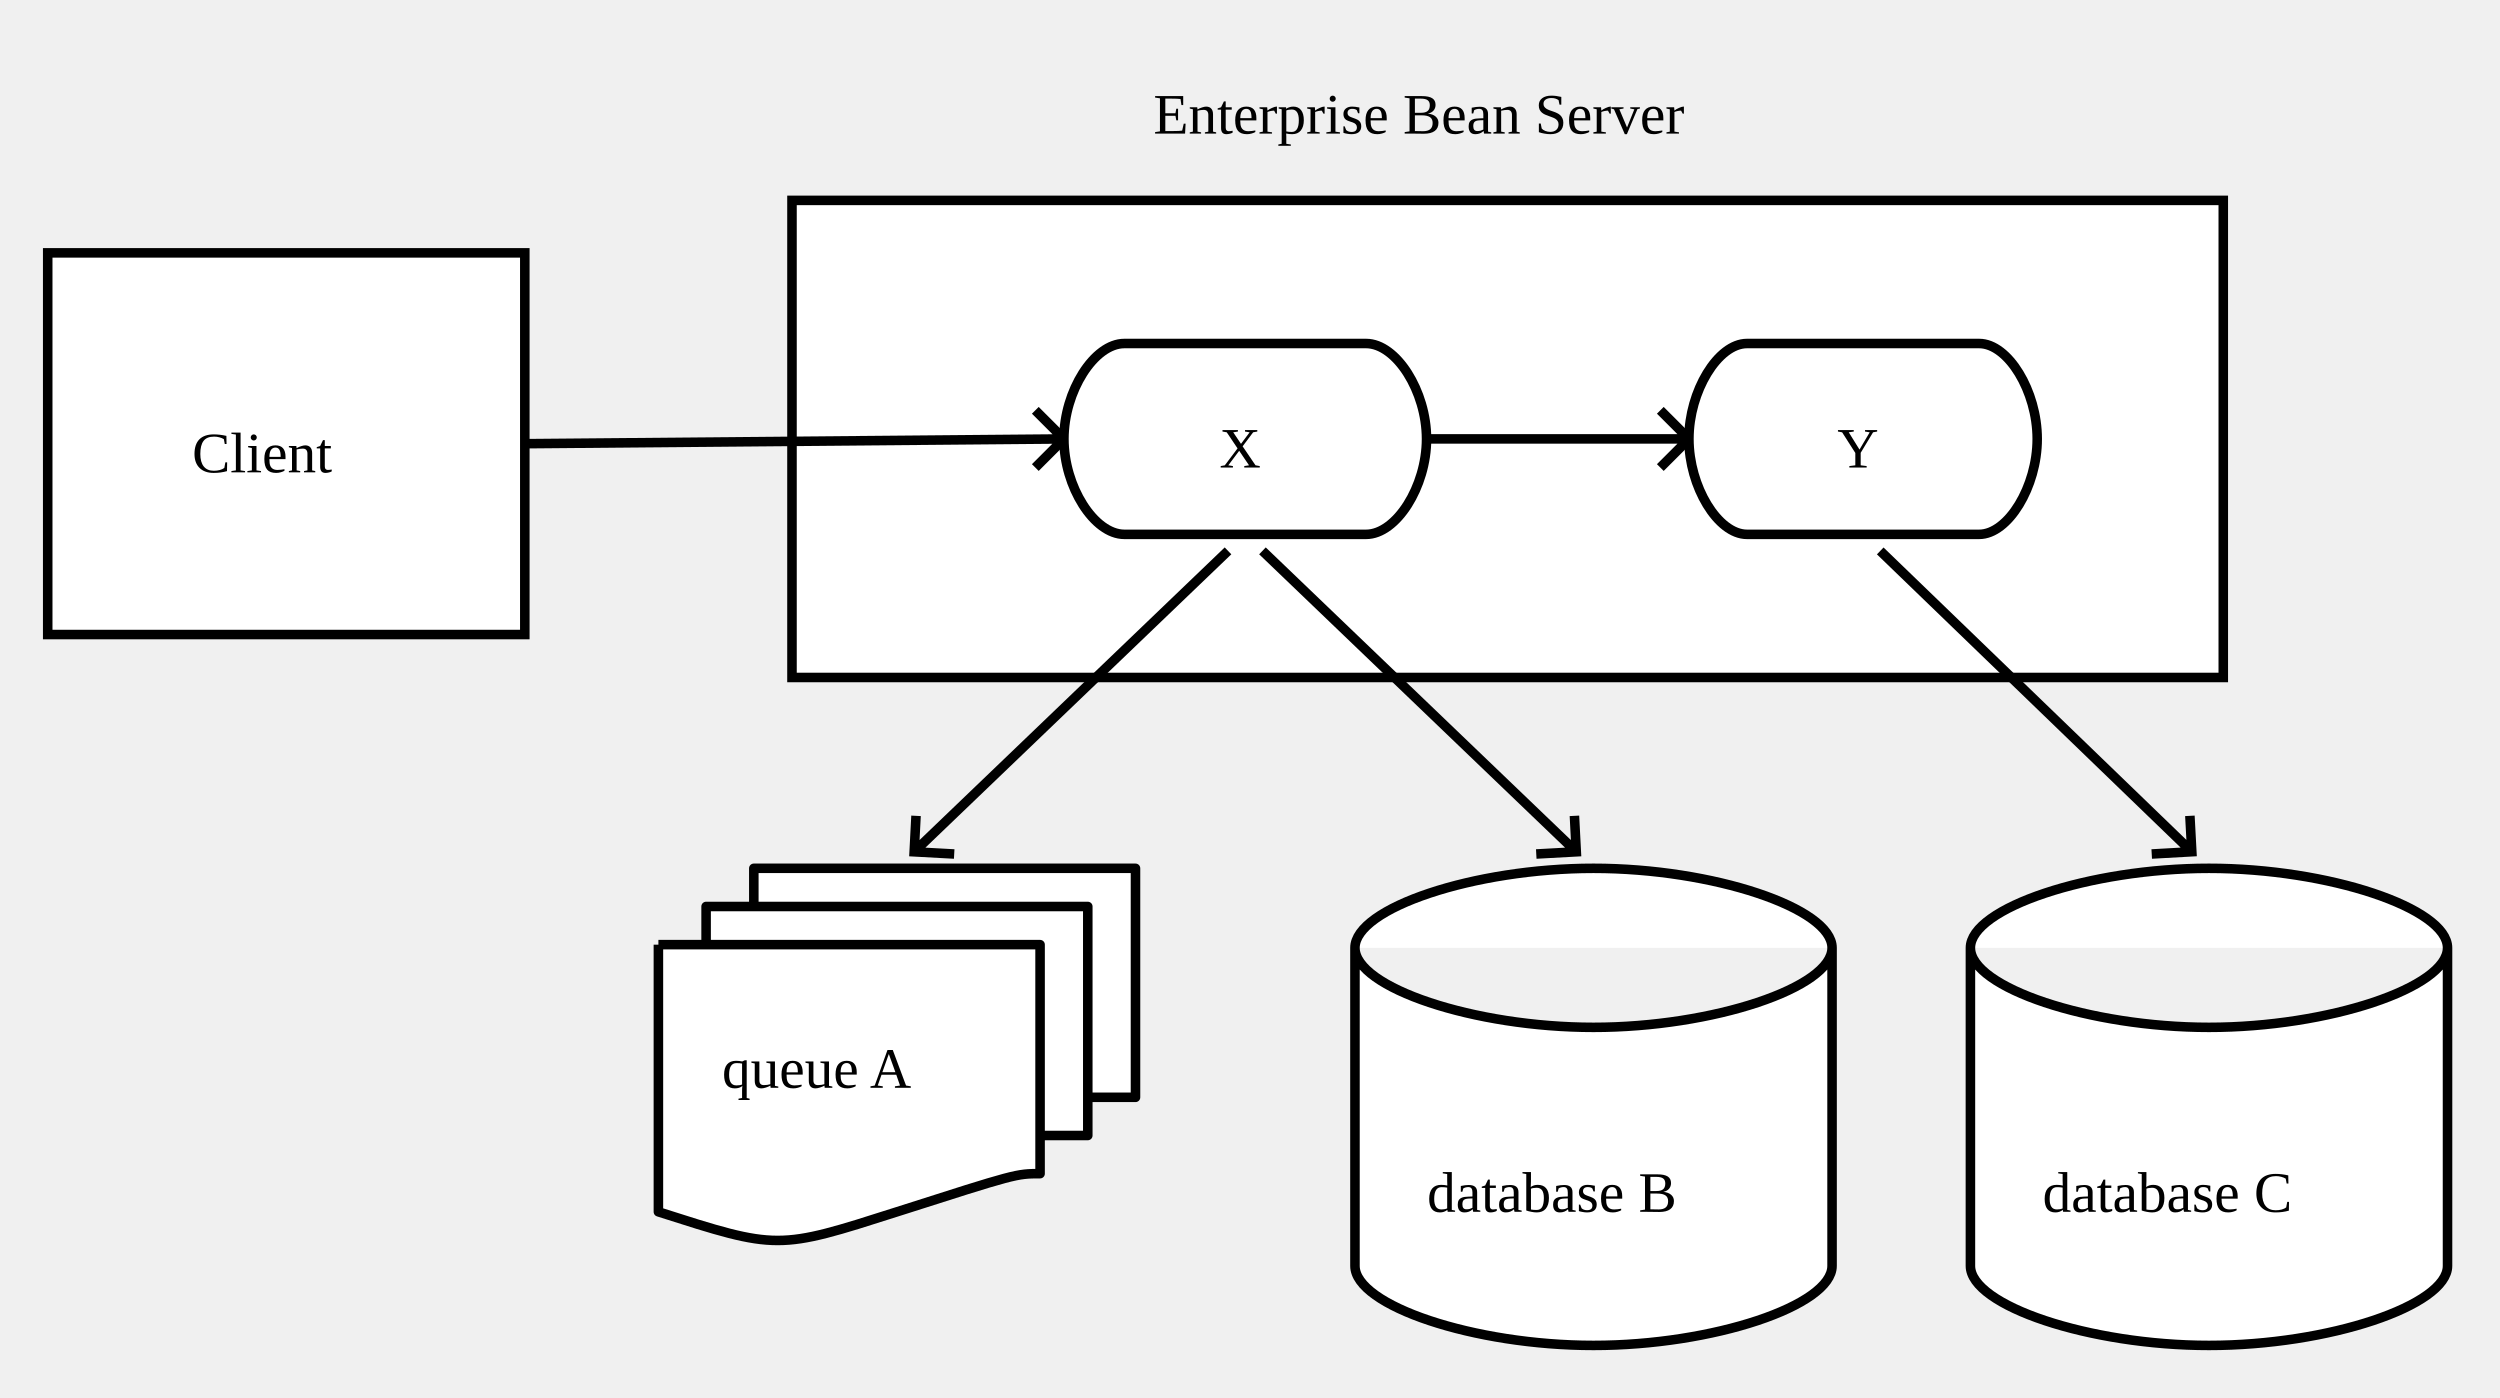
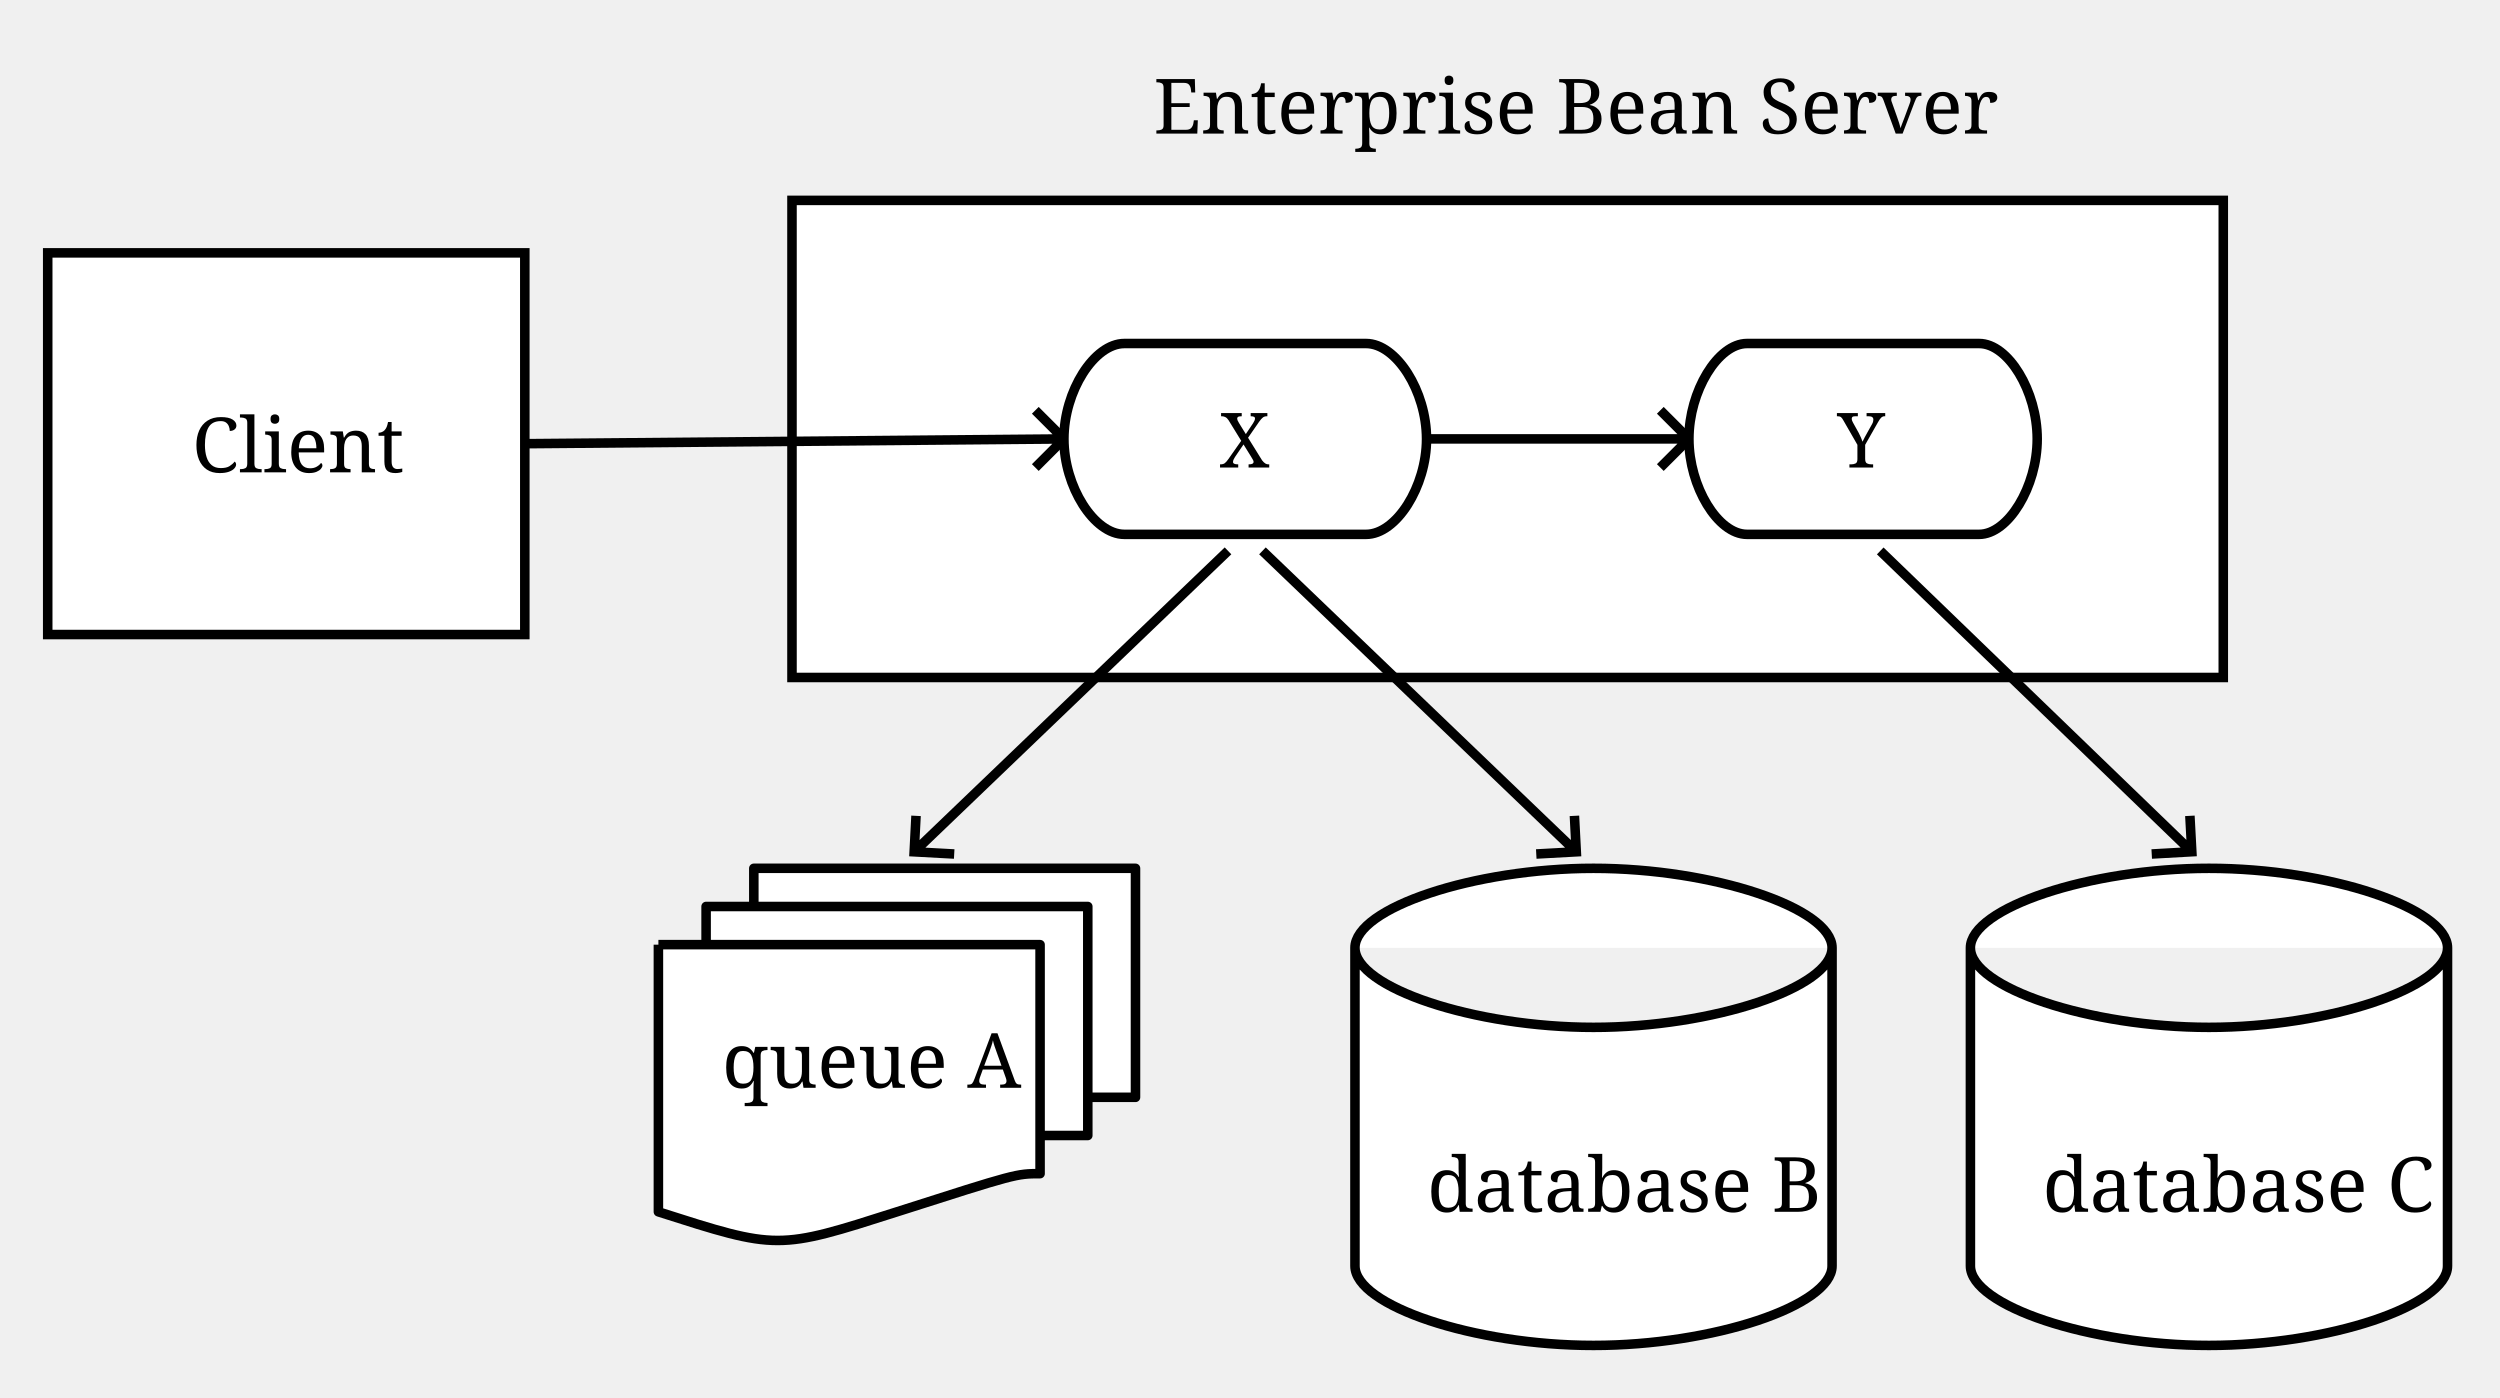
- <svg xmlns="http://www.w3.org/2000/svg" width="524" height="293">
+ <svg xmlns="http://www.w3.org/2000/svg" width="524" height="293" font-family="serif" font-size="16">
  <path fill="#fff" stroke="#000" stroke-width="2" d="M166 42h300v100H166z" />
  <text x="237" y="28">
    <tspan x="241.766" y="28">Enterprise Bean Server</tspan>
  </text>
  <path fill="#fff" stroke="#000" stroke-width="2" d="M10 53h100v80H10z" />
  <text x="18" y="99">
    <tspan x="40.266" y="99">Client</tspan>
  </text>
  <path fill="none" stroke="#000" stroke-width="2" d="M110 93l103-.912L223 92m-6-6l6 6-6 6" />
  <path fill="#fff" stroke="#000" stroke-width="2" d="M235.667 72h50.666C292.667 72 299 82 299 92s-6.333 20-12.667 20h-50.666C229.333 112 223 102 223 92s6.333-20 12.667-20" />
  <text x="232" y="98">
    <tspan x="255.594" y="98">X</tspan>
  </text>
  <path fill="none" stroke="#000" stroke-width="2" d="M299 92h55m-6-6l6 6-6 6" />
  <path fill="#fff" stroke="#000" stroke-width="2" d="M366.167 72h48.666C420.917 72 427 82 427 92s-6.083 20-12.167 20h-48.666C360.083 112 354 102 354 92s6.083-20 12.167-20" />
  <text x="363" y="98">
    <tspan x="385.094" y="98">Y</tspan>
  </text>
  <path fill="none" stroke="#000" stroke-width="2" d="M257.391 115.46l-62.173 59.62-3.61 3.46M200 179l-8.391-.46L192 171" />
  <path fill="#fff" stroke="#000" stroke-linejoin="round" stroke-width="2" d="M138 198h80v48c-5 0-5 0-30 8s-25 8-50 0v-56m10 0v-8h80v48h-10m-60-48v-8h80v48h-10" />
  <text x="146" y="228">
    <tspan x="151.336" y="228">queue A</tspan>
  </text>
  <path fill="none" stroke="#000" stroke-width="2" d="M264.609 115.46l62.173 59.619 3.61 3.46M330 171l.391 7.54L322 179" />
  <path fill="#fff" stroke="#000" stroke-width="2" d="M284 198.667v66.666c0 8.334 25 16.667 50 16.667s50-8.333 50-16.667v-66.666c0 8.333-25 16.666-50 16.666s-50-8.333-50-16.666c0-8.334 25-16.667 50-16.667s50 8.333 50 16.667" />
  <text x="292" y="254">
    <tspan x="299.125" y="254">database B</tspan>
  </text>
  <path fill="none" stroke="#000" stroke-width="2" d="M394.097 115.473l61.709 59.581 3.597 3.473M459 171l.403 7.527L451 179" />
  <path fill="#fff" stroke="#000" stroke-width="2" d="M413 198.667v66.666c0 8.334 25 16.667 50 16.667s50-8.333 50-16.667v-66.666c0 8.333-25 16.666-50 16.666s-50-8.333-50-16.666c0-8.334 25-16.667 50-16.667s50 8.333 50 16.667" />
  <text x="421" y="254">
    <tspan x="428.125" y="254">database C</tspan>
  </text>
</svg>
